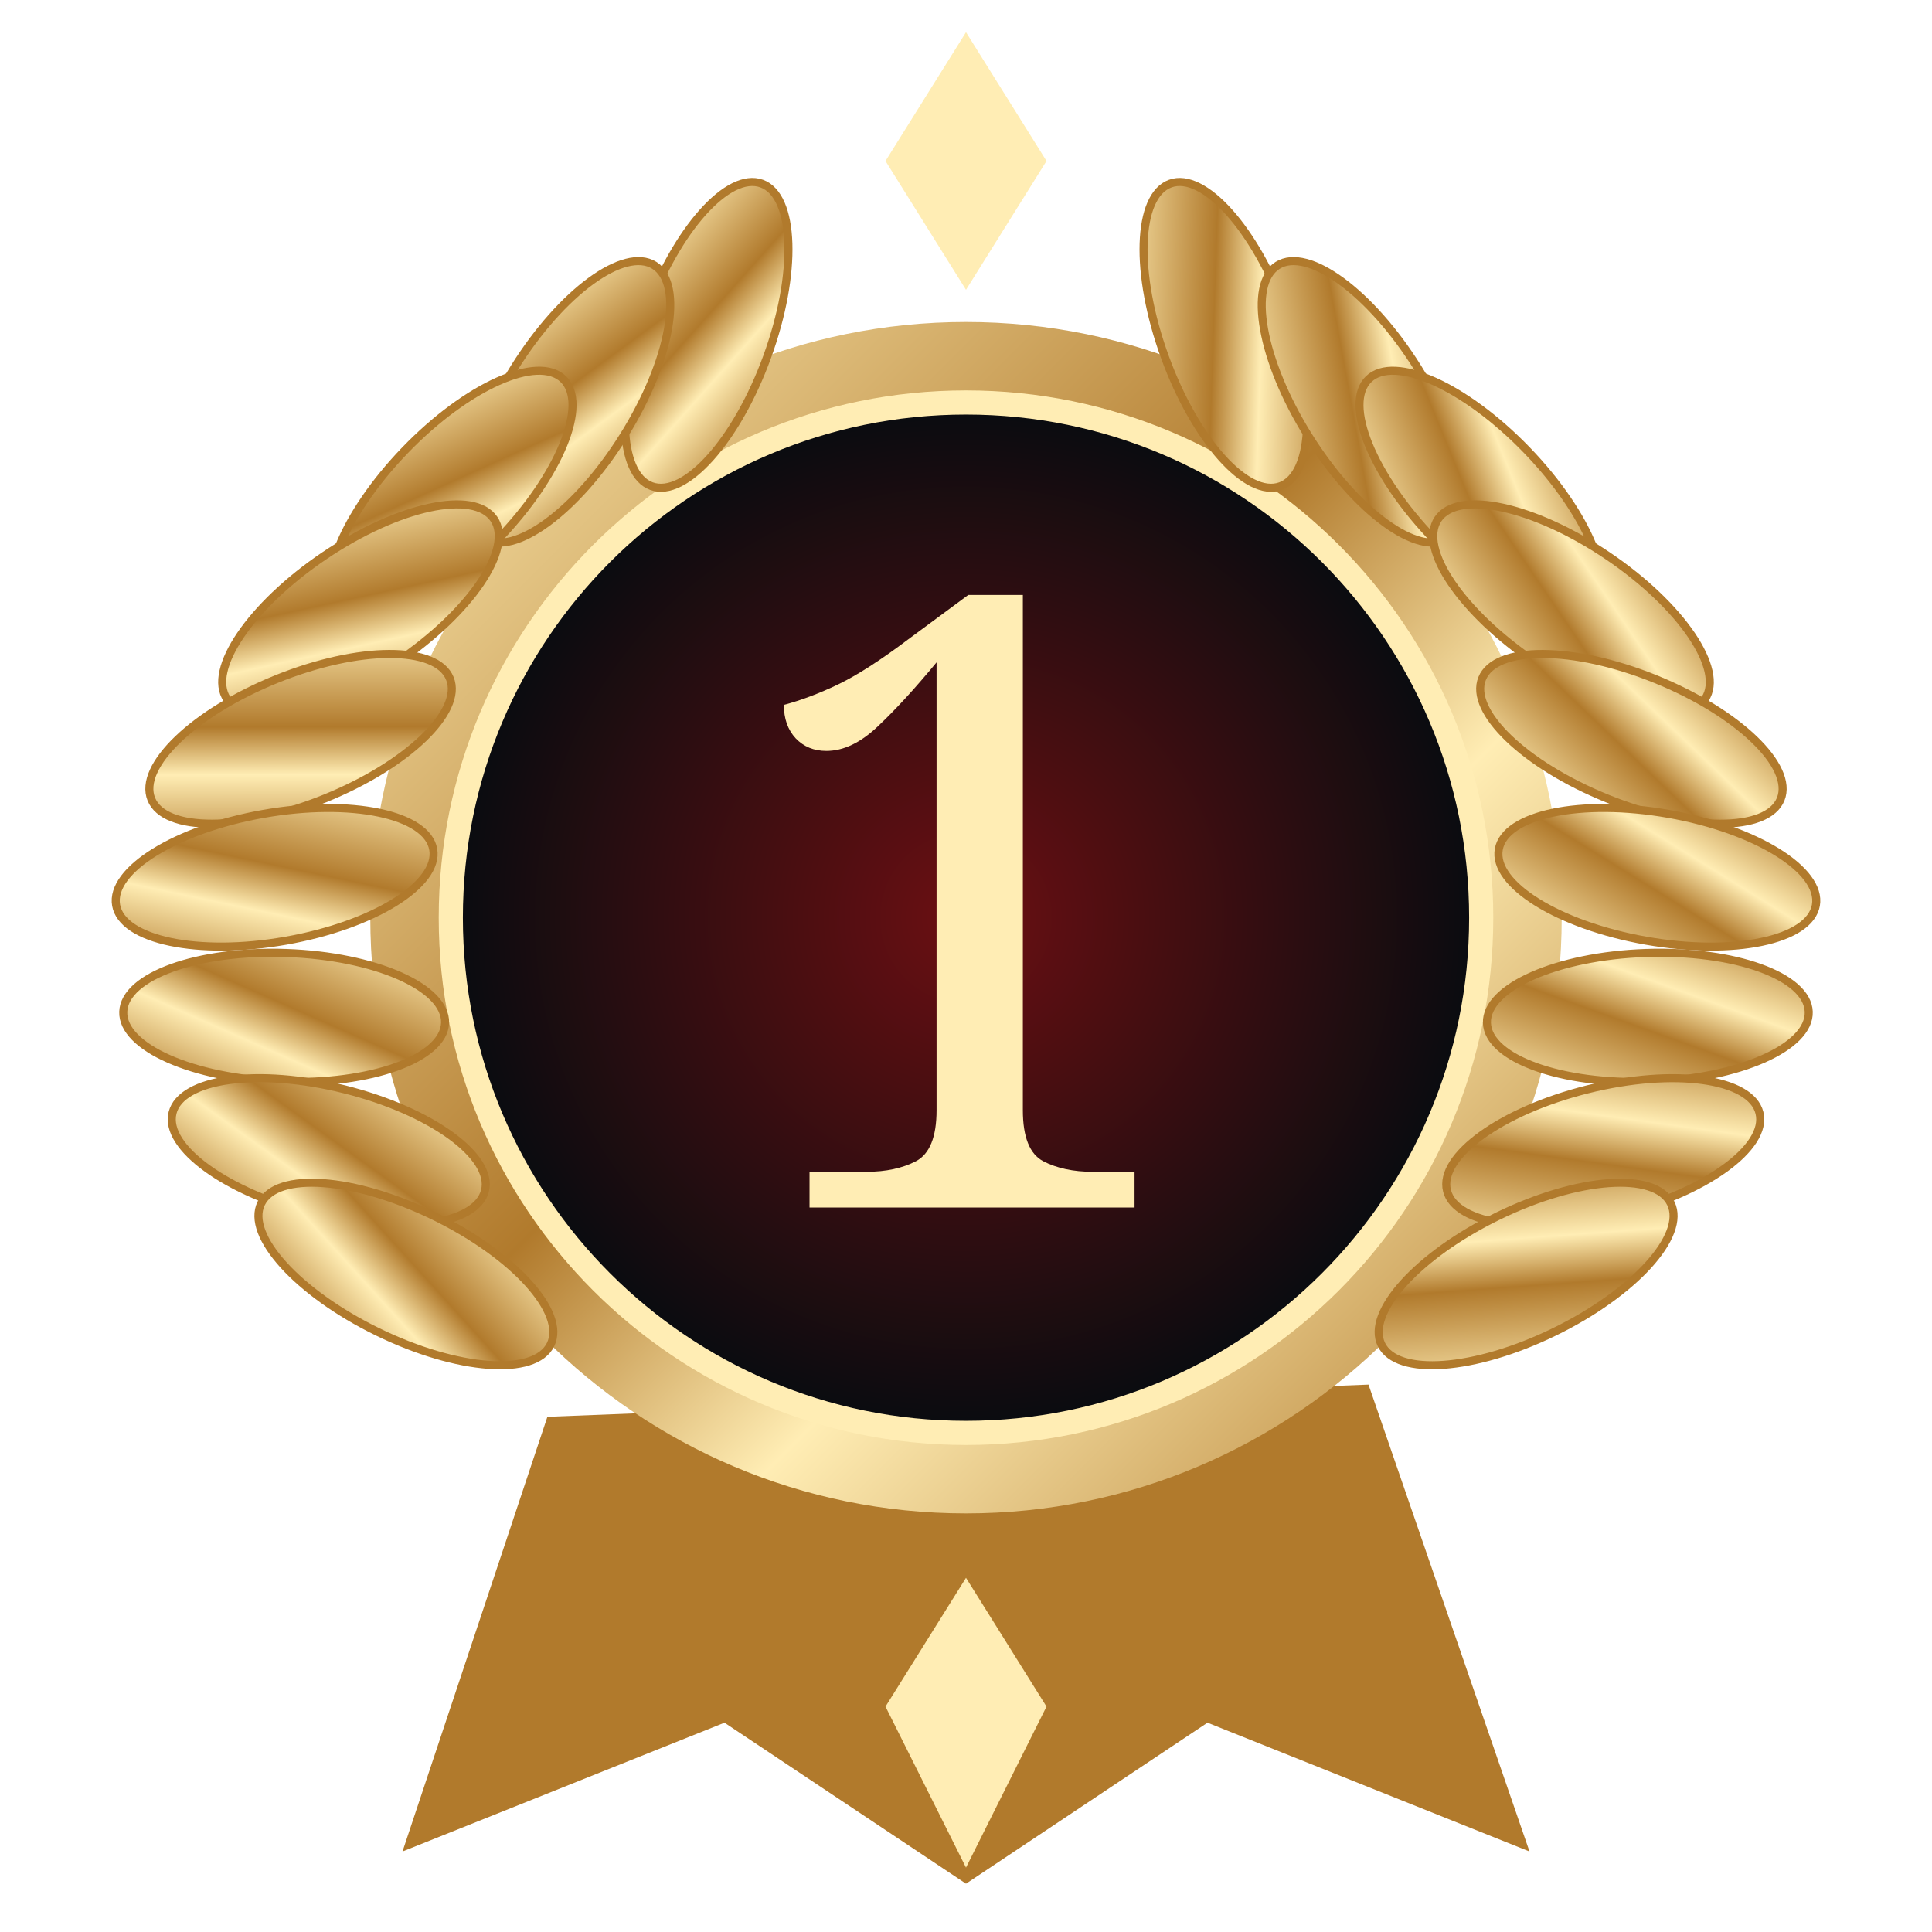
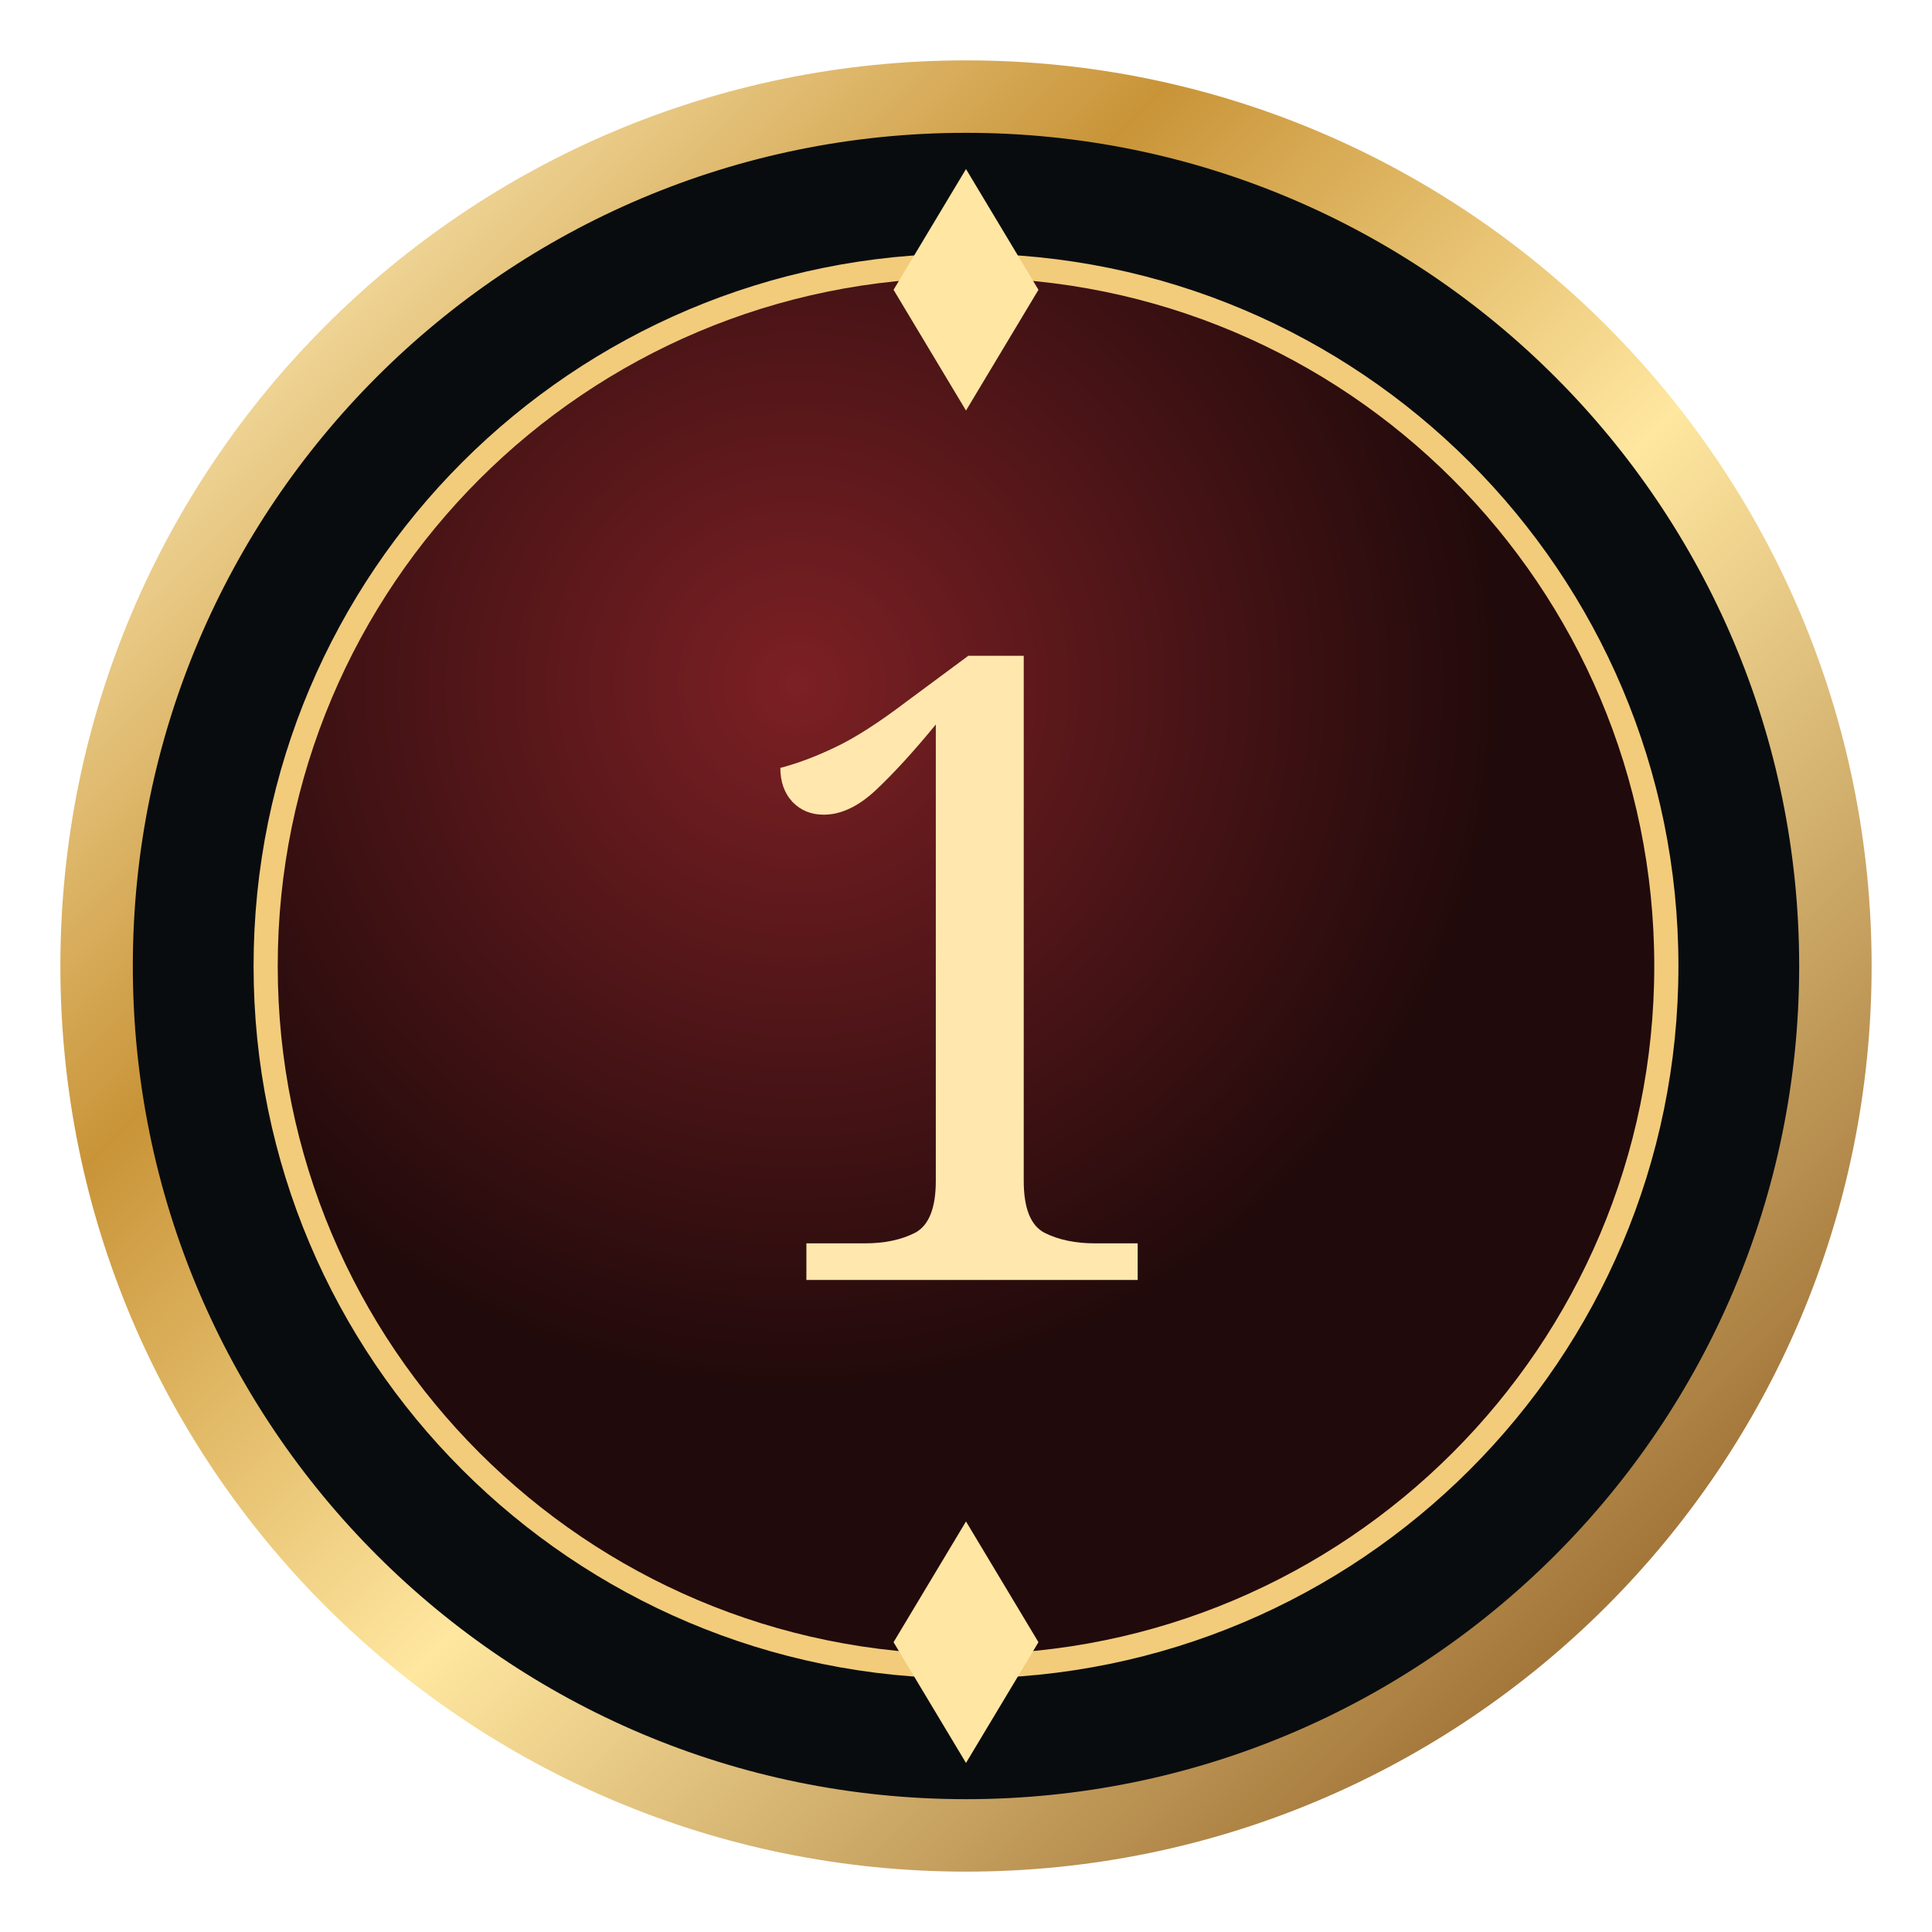
- <svg xmlns="http://www.w3.org/2000/svg" viewBox="0 0 120 120">
+ <svg xmlns="http://www.w3.org/2000/svg" viewBox="0 0 80 80">
  <defs>
-     <linearGradient id="metal" x1="0" y1="0" x2="1" y2="1">
-       <stop stop-color="#ffedb4" />
-       <stop offset=".45" stop-color="#b17a2c" />
-       <stop offset=".65" stop-color="#ffedb4" />
-       <stop offset="1" stop-color="#b17a2c" />
+     <linearGradient id="m" x1="8" y1="8" x2="72" y2="72" gradientUnits="userSpaceOnUse">
+       <stop stop-color="#fff0bd" />
+       <stop offset=".28" stop-color="#c99438" />
+       <stop offset=".55" stop-color="#ffe7a0" />
+       <stop offset="1" stop-color="#8d5b20" />
    </linearGradient>
-     <radialGradient id="gem">
-       <stop stop-color="#6c0f12" />
-       <stop offset="1" stop-color="#080c10" />
+     <radialGradient id="g" cx=".38" cy=".3">
+       <stop stop-color="#7c2024" />
+       <stop offset="1" stop-color="#210a0b" />
    </radialGradient>
  </defs>
-   <path d="M34 88 25 115 45 107 60 117 75 107 95 115 85 86" fill="#b17a2c" />
-   <circle cx="60" cy="57" r="37" fill="url(#metal)" />
-   <circle cx="60" cy="57" r="32" fill="url(#gem)" stroke="#ffedb4" stroke-width="1.5" />
-   <ellipse cx="43.89" cy="20.80" rx="4" ry="10" transform="rotate(20 43.89 20.80)" fill="url(#metal)" stroke="#b17a2c" stroke-width=".5" />
-   <ellipse cx="35.34" cy="24.96" rx="4" ry="10" transform="rotate(32 35.34 24.96)" fill="url(#metal)" stroke="#b17a2c" stroke-width=".5" />
-   <ellipse cx="28.04" cy="30.74" rx="4" ry="10" transform="rotate(44 28.04 30.74)" fill="url(#metal)" stroke="#b17a2c" stroke-width=".5" />
-   <ellipse cx="22.39" cy="37.83" rx="4" ry="10" transform="rotate(56 22.39 37.83)" fill="url(#metal)" stroke="#b17a2c" stroke-width=".5" />
-   <ellipse cx="18.67" cy="45.89" rx="4" ry="10" transform="rotate(68 18.67 45.89)" fill="url(#metal)" stroke="#b17a2c" stroke-width=".5" />
-   <ellipse cx="17.06" cy="54.49" rx="4" ry="10" transform="rotate(80 17.06 54.49)" fill="url(#metal)" stroke="#b17a2c" stroke-width=".5" />
-   <ellipse cx="17.65" cy="63.19" rx="4" ry="10" transform="rotate(92 17.65 63.19)" fill="url(#metal)" stroke="#b17a2c" stroke-width=".5" />
-   <ellipse cx="20.42" cy="71.54" rx="4" ry="10" transform="rotate(104 20.42 71.54)" fill="url(#metal)" stroke="#b17a2c" stroke-width=".5" />
-   <ellipse cx="25.21" cy="79.13" rx="4" ry="10" transform="rotate(116 25.21 79.13)" fill="url(#metal)" stroke="#b17a2c" stroke-width=".5" />
-   <ellipse cx="76.11" cy="20.80" rx="4" ry="10" transform="rotate(-20 76.11 20.80)" fill="url(#metal)" stroke="#b17a2c" stroke-width=".5" />
-   <ellipse cx="84.66" cy="24.96" rx="4" ry="10" transform="rotate(-32 84.66 24.96)" fill="url(#metal)" stroke="#b17a2c" stroke-width=".5" />
-   <ellipse cx="91.96" cy="30.74" rx="4" ry="10" transform="rotate(-44 91.96 30.74)" fill="url(#metal)" stroke="#b17a2c" stroke-width=".5" />
-   <ellipse cx="97.61" cy="37.83" rx="4" ry="10" transform="rotate(-56 97.61 37.83)" fill="url(#metal)" stroke="#b17a2c" stroke-width=".5" />
-   <ellipse cx="101.33" cy="45.89" rx="4" ry="10" transform="rotate(-68 101.33 45.89)" fill="url(#metal)" stroke="#b17a2c" stroke-width=".5" />
-   <ellipse cx="102.94" cy="54.49" rx="4" ry="10" transform="rotate(-80 102.94 54.49)" fill="url(#metal)" stroke="#b17a2c" stroke-width=".5" />
-   <ellipse cx="102.35" cy="63.19" rx="4" ry="10" transform="rotate(-92 102.35 63.19)" fill="url(#metal)" stroke="#b17a2c" stroke-width=".5" />
-   <ellipse cx="99.58" cy="71.54" rx="4" ry="10" transform="rotate(-104 99.58 71.54)" fill="url(#metal)" stroke="#b17a2c" stroke-width=".5" />
-   <ellipse cx="94.79" cy="79.13" rx="4" ry="10" transform="rotate(-116 94.79 79.13)" fill="url(#metal)" stroke="#b17a2c" stroke-width=".5" />
-   <path d="m60 2 5 8-5 8-5-8Zm0 96 5 8-5 10-5-10Z" fill="#ffedb4" />
-   <text x="60" y="75" text-anchor="middle" font-family="Georgia,serif" font-size="53" fill="#ffedb4">1</text>
+   <circle cx="40" cy="40" r="36" fill="#090c0f" stroke="url(#m)" stroke-width="3" />
+   <circle cx="40" cy="40" r="29" fill="url(#g)" stroke="#f2cc7b" stroke-width="1" />
+   <path d="M40 7l3 5-3 5-3-5zm0 56 3 5-3 5-3-5z" fill="#ffe6a3" />
+   <text x="40" y="53" text-anchor="middle" font-family="Georgia,serif" font-size="36" fill="#ffe7ae">1</text>
</svg>
